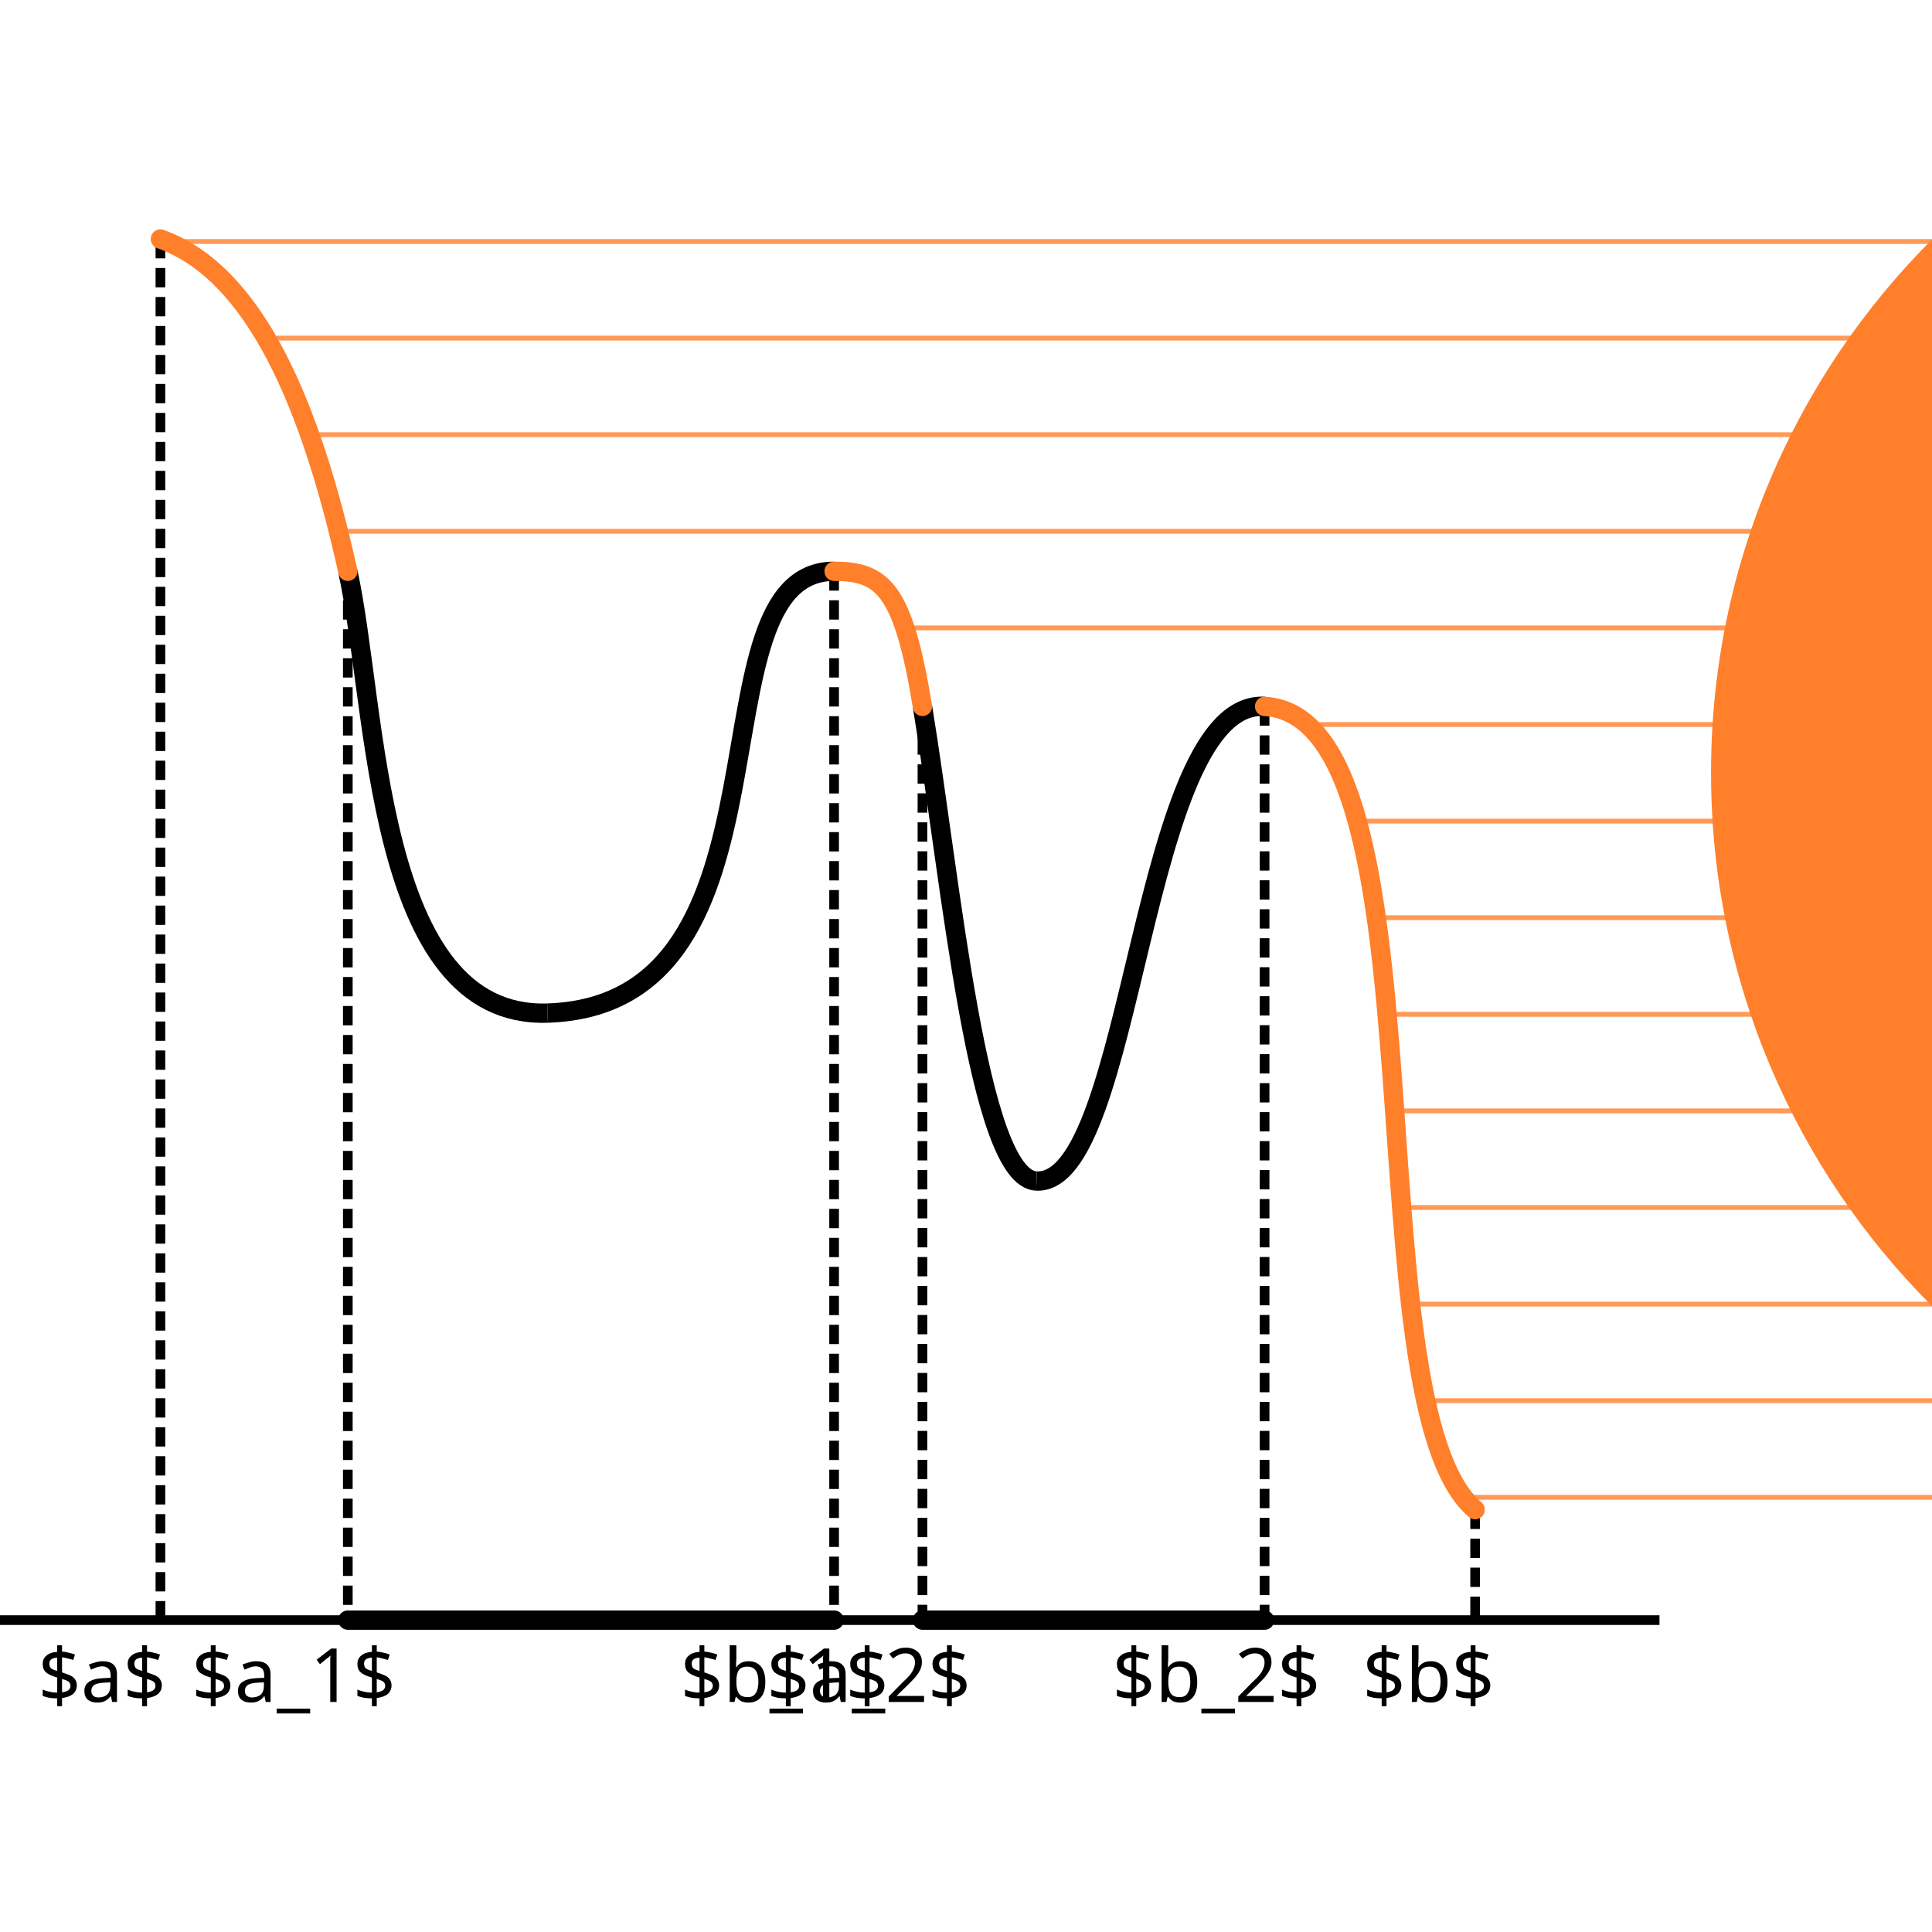
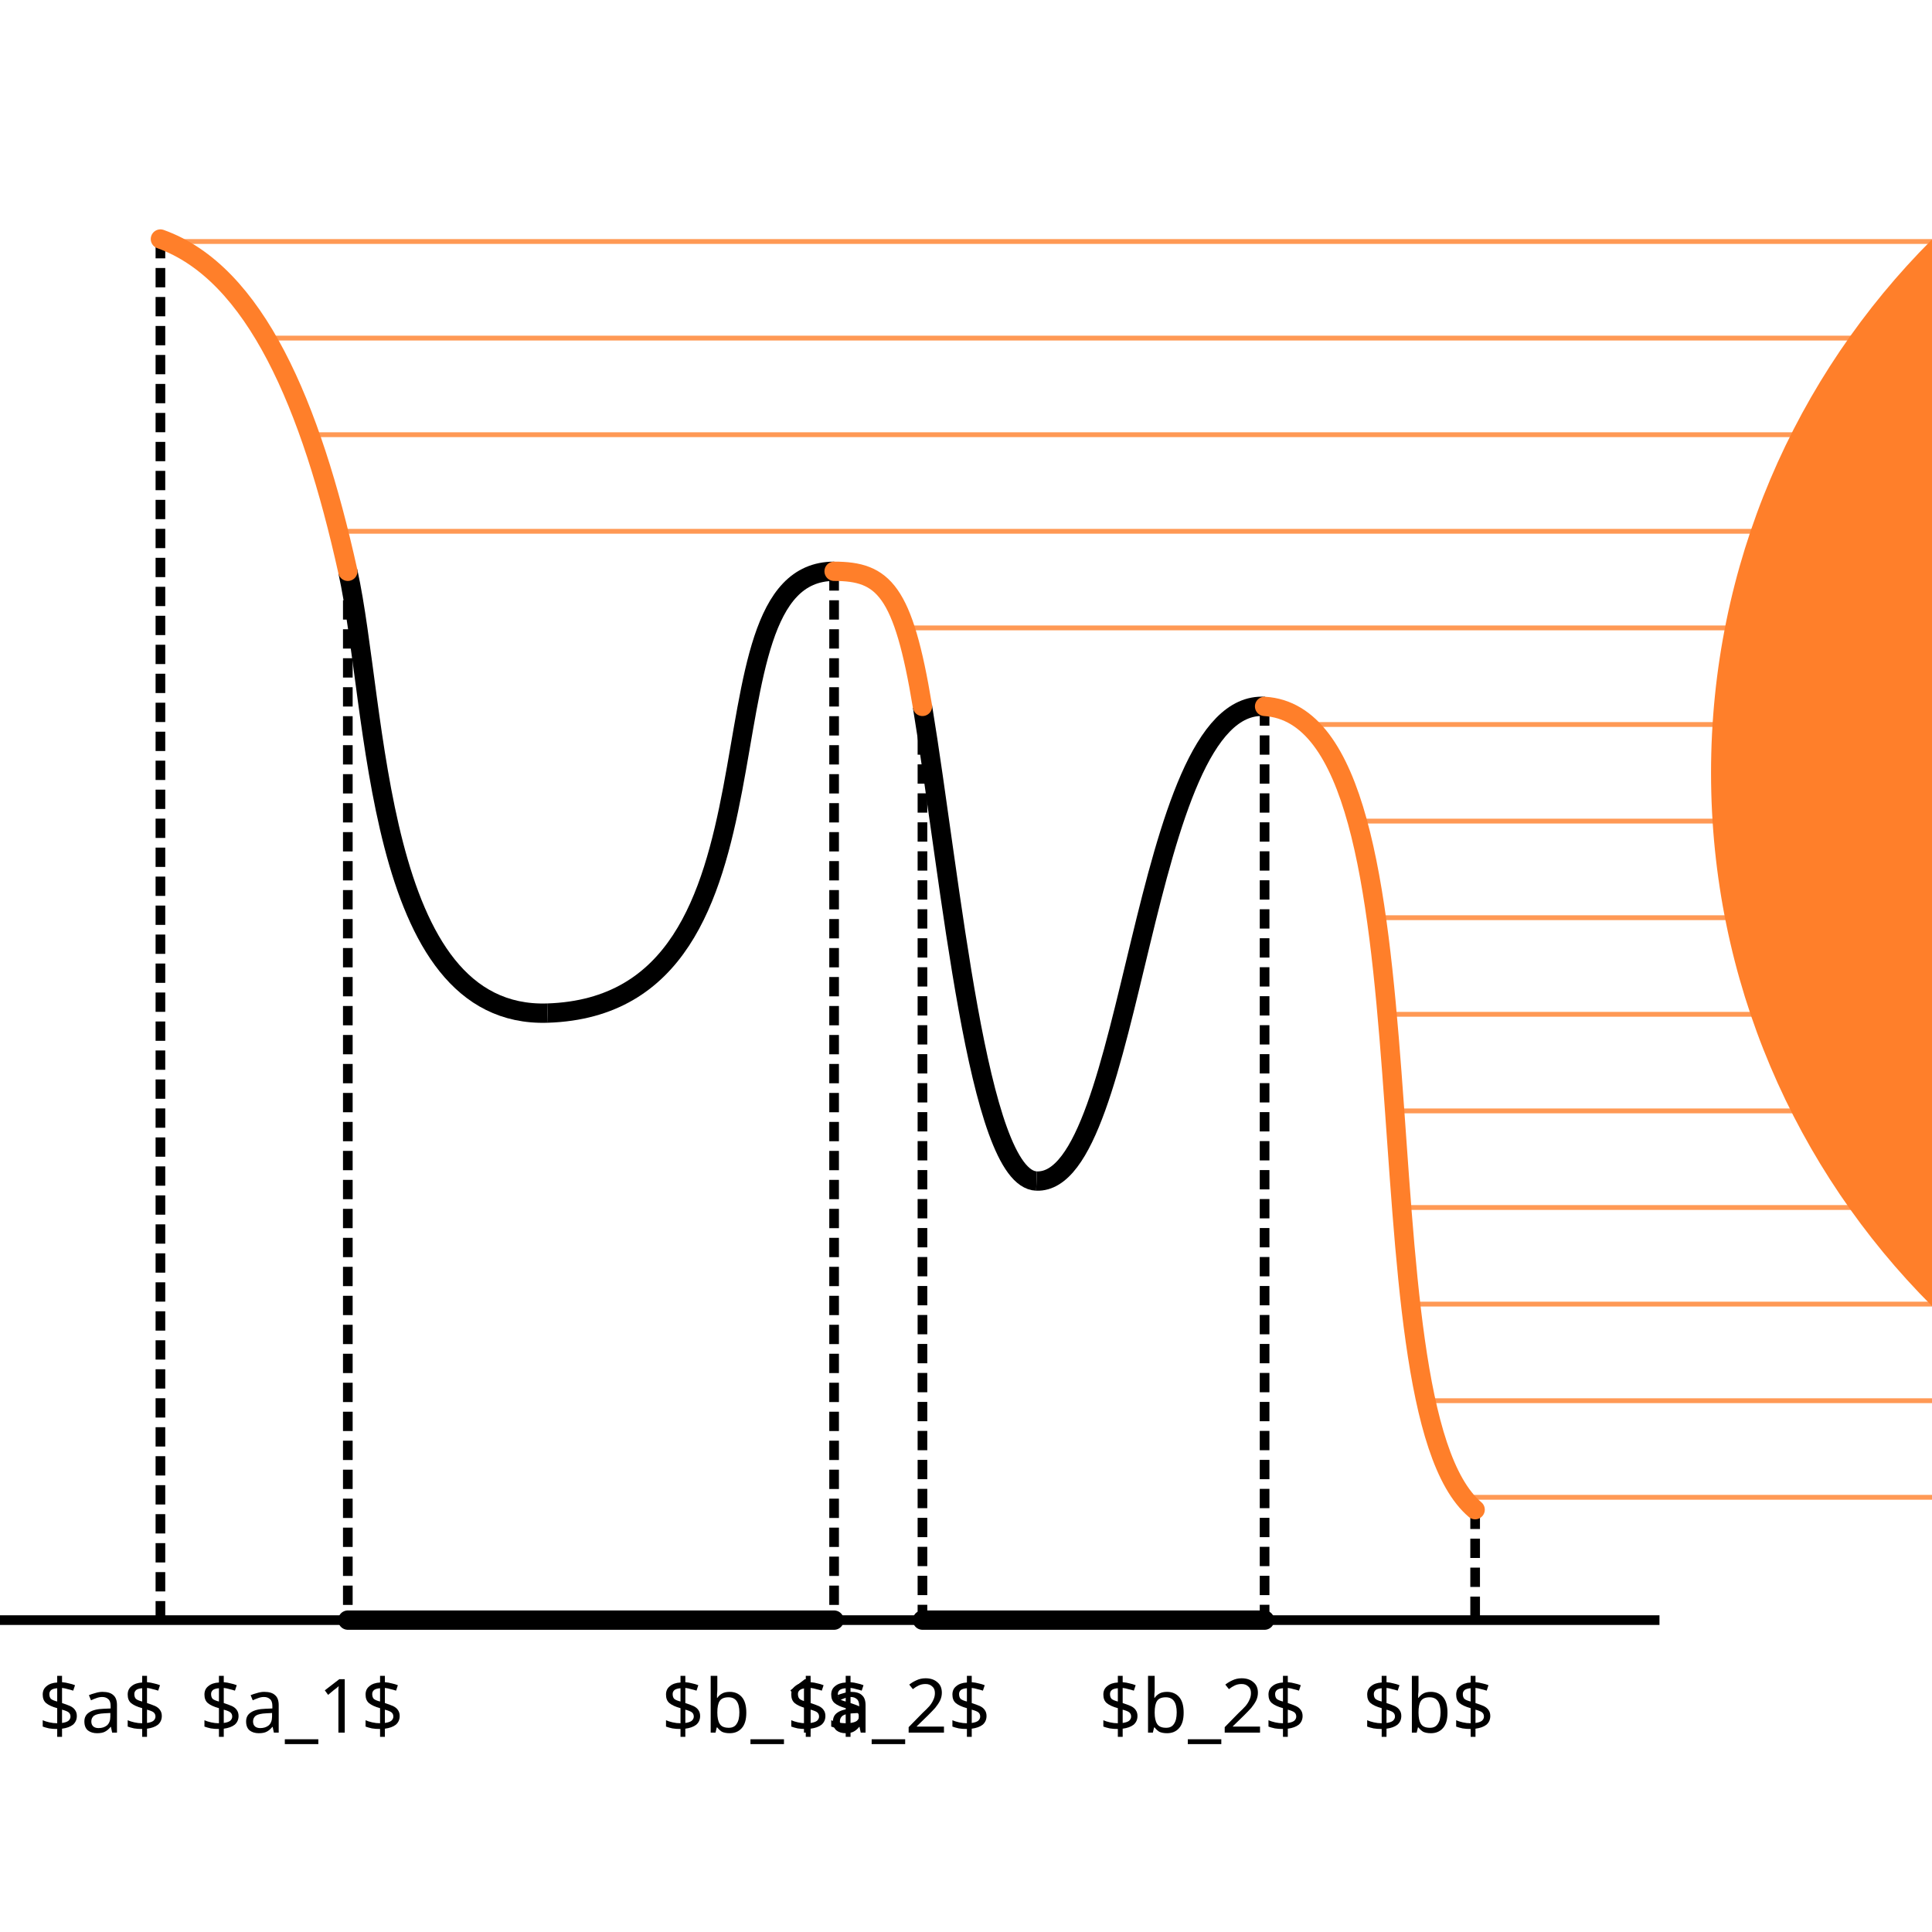
<svg xmlns="http://www.w3.org/2000/svg" width="100mm" height="100mm" viewBox="0 0 100 100" version="1.1" id="svg8">
  <defs id="defs2" />
  <g id="layer1" transform="translate(0,-197)">
    <path style="fill:none;fill-rule:evenodd;stroke:#000000;stroke-width:0.5;stroke-linecap:butt;stroke-linejoin:miter;stroke-miterlimit:4;stroke-dasharray:1, 0.5;stroke-dashoffset:0;stroke-opacity:1" d="m 8.303,209.372 0,71.485" id="path839" />
    <path style="fill:none;fill-rule:evenodd;stroke:#000000;stroke-width:0.5;stroke-linecap:butt;stroke-linejoin:miter;stroke-miterlimit:4;stroke-dasharray:1, 0.5;stroke-dashoffset:0;stroke-opacity:1" d="m 18.003,226.57 0,54.287" id="path843" />
    <path style="fill:none;fill-rule:evenodd;stroke:#000000;stroke-width:0.5;stroke-linecap:butt;stroke-linejoin:miter;stroke-miterlimit:4;stroke-dasharray:1, 0.5;stroke-dashoffset:0;stroke-opacity:1" d="m 43.173,226.57 0,54.287" id="path845" />
    <path style="fill:none;fill-rule:evenodd;stroke:#000000;stroke-width:0.5;stroke-linecap:butt;stroke-linejoin:miter;stroke-miterlimit:4;stroke-dasharray:1, 0.5;stroke-dashoffset:0;stroke-opacity:1" d="m 47.746,233.563 0,47.294" id="path847" />
    <path style="fill:none;fill-rule:evenodd;stroke:#000000;stroke-width:0.5;stroke-linecap:butt;stroke-linejoin:miter;stroke-miterlimit:4;stroke-dasharray:1, 0.5;stroke-dashoffset:0;stroke-opacity:1" d="m 65.455,233.563 0,47.294" id="path849" />
    <path style="fill:none;fill-rule:evenodd;stroke:#000000;stroke-width:0.5;stroke-linecap:butt;stroke-linejoin:miter;stroke-miterlimit:4;stroke-dasharray:1, 0.5;stroke-dashoffset:0;stroke-opacity:1" d="m 76.353,275.14 0,5.717" id="path851" />
    <g id="g911">
      <path id="path865" d="M 8.636,209.5 100,209.5" style="fill:none;fill-rule:evenodd;stroke:#ff9955;stroke-width:0.25;stroke-linecap:butt;stroke-linejoin:miter;stroke-opacity:1;stroke-miterlimit:4;stroke-dasharray:none" />
      <path style="fill:none;fill-rule:evenodd;stroke:#ff9955;stroke-width:0.25;stroke-linecap:butt;stroke-linejoin:miter;stroke-opacity:1;stroke-miterlimit:4;stroke-dasharray:none" d="M 13.778,214.5 100,214.5" id="path867" />
      <path style="fill:none;fill-rule:evenodd;stroke:#ff9955;stroke-width:0.25;stroke-linecap:butt;stroke-linejoin:miter;stroke-opacity:1;stroke-miterlimit:4;stroke-dasharray:none" d="M 16.032,219.5 100,219.5" id="path869" />
      <path id="path871" d="M 17.516,224.5 100,224.5" style="fill:none;fill-rule:evenodd;stroke:#ff9955;stroke-width:0.25;stroke-linecap:butt;stroke-linejoin:miter;stroke-opacity:1;stroke-miterlimit:4;stroke-dasharray:none" />
      <path style="fill:none;fill-rule:evenodd;stroke:#ff9955;stroke-width:0.25;stroke-linecap:butt;stroke-linejoin:miter;stroke-opacity:1;stroke-miterlimit:4;stroke-dasharray:none" d="M 46.866,229.5 100,229.5" id="path873" />
      <path id="path875" d="M 67.633,234.5 100,234.5" style="fill:none;fill-rule:evenodd;stroke:#ff9955;stroke-width:0.25;stroke-linecap:butt;stroke-linejoin:miter;stroke-opacity:1;stroke-miterlimit:4;stroke-dasharray:none" />
      <path id="path877" d="M 70.25,239.5 100,239.5" style="fill:none;fill-rule:evenodd;stroke:#ff9955;stroke-width:0.25;stroke-linecap:butt;stroke-linejoin:miter;stroke-opacity:1;stroke-miterlimit:4;stroke-dasharray:none" />
      <path style="fill:none;fill-rule:evenodd;stroke:#ff9955;stroke-width:0.25;stroke-linecap:butt;stroke-linejoin:miter;stroke-opacity:1;stroke-miterlimit:4;stroke-dasharray:none" d="M 71.237,244.5 100,244.5" id="path879" />
      <path id="path881" d="M 71.842,249.5 100,249.5" style="fill:none;fill-rule:evenodd;stroke:#ff9955;stroke-width:0.25;stroke-linecap:butt;stroke-linejoin:miter;stroke-opacity:1;stroke-miterlimit:4;stroke-dasharray:none" />
      <path style="fill:none;fill-rule:evenodd;stroke:#ff9955;stroke-width:0.25;stroke-linecap:butt;stroke-linejoin:miter;stroke-opacity:1;stroke-miterlimit:4;stroke-dasharray:none" d="M 72.187,254.5 100,254.5" id="path883" />
      <path style="fill:none;fill-rule:evenodd;stroke:#ff9955;stroke-width:0.25;stroke-linecap:butt;stroke-linejoin:miter;stroke-opacity:1;stroke-miterlimit:4;stroke-dasharray:none" d="M 72.55,259.5 100,259.5" id="path885" />
      <path id="path887" d="M 73.014,264.5 100,264.5" style="fill:none;fill-rule:evenodd;stroke:#ff9955;stroke-width:0.25;stroke-linecap:butt;stroke-linejoin:miter;stroke-opacity:1;stroke-miterlimit:4;stroke-dasharray:none" />
      <path style="fill:none;fill-rule:evenodd;stroke:#ff9955;stroke-width:0.25;stroke-linecap:butt;stroke-linejoin:miter;stroke-opacity:1;stroke-miterlimit:4;stroke-dasharray:none" d="M 73.798,269.5 100,269.5" id="path889" />
      <path id="path891" d="M 75.748,274.5 100,274.5" style="fill:none;fill-rule:evenodd;stroke:#ff9955;stroke-width:0.25;stroke-linecap:butt;stroke-linejoin:miter;stroke-opacity:1;stroke-miterlimit:4;stroke-dasharray:none" />
    </g>
    <path style="fill:none;fill-rule:evenodd;stroke:#000000;stroke-width:1;stroke-linecap:butt;stroke-linejoin:miter;stroke-miterlimit:4;stroke-dasharray:none;stroke-opacity:1" d="m 18.003,226.57 c 1.549,6.993 1.342,23.163 10.338,22.868" id="path833" />
    <path style="fill:none;fill-rule:evenodd;stroke:#000000;stroke-width:1;stroke-linecap:butt;stroke-linejoin:miter;stroke-miterlimit:4;stroke-dasharray:none;stroke-opacity:1" d="m 28.341,249.438 c 13.419,-0.441 7.194,-22.868 14.833,-22.868" id="path831" />
    <path style="fill:none;fill-rule:evenodd;stroke:#000000;stroke-width:1;stroke-linecap:butt;stroke-linejoin:miter;stroke-miterlimit:4;stroke-dasharray:none;stroke-opacity:1" d="m 47.746,233.563 c 1.493,9.057 2.847,24.455 5.904,24.568" id="path827" />
    <path style="fill:none;fill-rule:evenodd;stroke:#000000;stroke-width:1;stroke-linecap:butt;stroke-linejoin:miter;stroke-miterlimit:4;stroke-dasharray:none;stroke-opacity:1" d="m 53.651,258.131 c 5.092,0.189 5.335,-24.954 11.805,-24.568" id="path825" />
    <path style="fill:none;fill-rule:evenodd;stroke:#000000;stroke-width:0.5;stroke-linecap:butt;stroke-linejoin:miter;stroke-miterlimit:4;stroke-dasharray:none;stroke-opacity:1" d="M -1.238,280.857 H 85.894" id="path853" />
    <path style="fill:none;fill-rule:evenodd;stroke:#000000;stroke-width:1;stroke-linecap:round;stroke-linejoin:miter;stroke-miterlimit:4;stroke-dasharray:none;stroke-opacity:1" d="M 18.003,280.857 H 43.173" id="path855" />
    <path style="fill:none;fill-rule:evenodd;stroke:#000000;stroke-width:1;stroke-linecap:round;stroke-linejoin:miter;stroke-miterlimit:4;stroke-dasharray:none;stroke-opacity:1" d="M 47.746,280.857 H 65.455" id="path857" />
    <circle style="opacity:1;vector-effect:none;fill:#ff7f2a;fill-opacity:1;fill-rule:nonzero;stroke:none;stroke-width:2.117;stroke-linecap:round;stroke-linejoin:bevel;stroke-miterlimit:4;stroke-dasharray:none;stroke-dashoffset:4.535;stroke-opacity:1" id="path815" cx="127.589" cy="236.998" r="39.026" />
    <path style="fill:none;fill-rule:evenodd;stroke:#ff7f2a;stroke-width:1;stroke-linecap:round;stroke-linejoin:miter;stroke-miterlimit:4;stroke-dasharray:none;stroke-opacity:1" d="m 43.173,226.57 c 2.551,0 3.58,0.966 4.573,6.993" id="path829" />
    <path style="fill:none;fill-rule:evenodd;stroke:#ff7f2a;stroke-width:1;stroke-linecap:round;stroke-linejoin:miter;stroke-miterlimit:4;stroke-dasharray:none;stroke-opacity:1" d="m 8.303,209.372 c 4.911,1.754 7.8,8.621 9.7,17.198" id="path835" />
    <path style="fill:none;fill-rule:evenodd;stroke:#ff7f2a;stroke-width:1;stroke-linecap:round;stroke-linejoin:miter;stroke-miterlimit:4;stroke-dasharray:none;stroke-opacity:1" d="m 65.455,233.563 c 9.505,0.567 4.427,36.097 10.898,41.577" id="path817" />
-     <text xml:space="preserve" style="font-style:normal;font-variant:normal;font-weight:normal;font-stretch:normal;font-size:3.881px;line-height:125%;font-family:sans-serif;-inkscape-font-specification:'sans-serif, Normal';font-variant-ligatures:normal;font-variant-caps:normal;font-variant-numeric:normal;font-feature-settings:normal;text-align:center;letter-spacing:0px;word-spacing:0px;writing-mode:lr-tb;text-anchor:middle;fill:#000000;fill-opacity:1;stroke:none;stroke-width:0.265px;stroke-linecap:butt;stroke-linejoin:miter;stroke-opacity:1" x="7.805" y="285.094" id="text915">
-       <tspan id="tspan913" x="7.805" y="285.094" style="font-style:normal;font-variant:normal;font-weight:normal;font-stretch:normal;font-size:3.881px;font-family:sans-serif;-inkscape-font-specification:'sans-serif, Normal';font-variant-ligatures:normal;font-variant-caps:normal;font-variant-numeric:normal;font-feature-settings:normal;text-align:center;writing-mode:lr-tb;text-anchor:middle;stroke-width:0.265px">$a$</tspan>
+     <text xml:space="preserve" style="font-style:normal;font-variant:normal;font-weight:normal;font-stretch:normal;font-size:3.881px;line-height:125%;font-family:sans-serif;-inkscape-font-specification:'sans-serif, Normal';font-variant-ligatures:normal;font-variant-caps:normal;font-variant-numeric:normal;font-feature-settings:normal;text-align:center;letter-spacing:0px;word-spacing:0px;writing-mode:lr-tb;text-anchor:middle;fill:#000000;fill-opacity:1;stroke:none;stroke-width:0.265px;stroke-linecap:butt;stroke-linejoin:miter;stroke-opacity:1" x="7.805" y="286.681" id="text915">
+       <tspan id="tspan913" x="7.805" y="286.681" style="font-style:normal;font-variant:normal;font-weight:normal;font-stretch:normal;font-size:3.881px;font-family:sans-serif;-inkscape-font-specification:'sans-serif, Normal';font-variant-ligatures:normal;font-variant-caps:normal;font-variant-numeric:normal;font-feature-settings:normal;text-align:center;writing-mode:lr-tb;text-anchor:middle;stroke-width:0.265px">$a$</tspan>
    </text>
-     <text id="text919" y="285.094" x="17.727" style="font-style:normal;font-variant:normal;font-weight:normal;font-stretch:normal;font-size:3.881px;line-height:125%;font-family:sans-serif;-inkscape-font-specification:'sans-serif, Normal';font-variant-ligatures:normal;font-variant-caps:normal;font-variant-numeric:normal;font-feature-settings:normal;text-align:center;letter-spacing:0px;word-spacing:0px;writing-mode:lr-tb;text-anchor:middle;fill:#000000;fill-opacity:1;stroke:none;stroke-width:0.265px;stroke-linecap:butt;stroke-linejoin:miter;stroke-opacity:1" xml:space="preserve">
-       <tspan id="tspan945" x="17.727" y="285.094">$a_1$</tspan>
+     <text id="text919" y="286.681" x="18.148" style="font-style:normal;font-variant:normal;font-weight:normal;font-stretch:normal;font-size:3.881px;line-height:125%;font-family:sans-serif;-inkscape-font-specification:'sans-serif, Normal';font-variant-ligatures:normal;font-variant-caps:normal;font-variant-numeric:normal;font-feature-settings:normal;text-align:center;letter-spacing:0px;word-spacing:0px;writing-mode:lr-tb;text-anchor:middle;fill:#000000;fill-opacity:1;stroke:none;stroke-width:0.265px;stroke-linecap:butt;stroke-linejoin:miter;stroke-opacity:1" xml:space="preserve">
+       <tspan id="tspan945" x="18.148" y="286.681">$a_1$</tspan>
    </text>
-     <text xml:space="preserve" style="font-style:normal;font-variant:normal;font-weight:normal;font-stretch:normal;font-size:3.881px;line-height:125%;font-family:sans-serif;-inkscape-font-specification:'sans-serif, Normal';font-variant-ligatures:normal;font-variant-caps:normal;font-variant-numeric:normal;font-feature-settings:normal;text-align:center;letter-spacing:0px;word-spacing:0px;writing-mode:lr-tb;text-anchor:middle;fill:#000000;fill-opacity:1;stroke:none;stroke-width:0.265px;stroke-linecap:butt;stroke-linejoin:miter;stroke-opacity:1" x="43.127" y="285.094" id="text923">
-       <tspan id="tspan943" x="43.127" y="285.094">$b_1$</tspan>
+     <text xml:space="preserve" style="font-style:normal;font-variant:normal;font-weight:normal;font-stretch:normal;font-size:3.881px;line-height:125%;font-family:sans-serif;-inkscape-font-specification:'sans-serif, Normal';font-variant-ligatures:normal;font-variant-caps:normal;font-variant-numeric:normal;font-feature-settings:normal;text-align:center;letter-spacing:0px;word-spacing:0px;writing-mode:lr-tb;text-anchor:middle;fill:#000000;fill-opacity:1;stroke:none;stroke-width:0.265px;stroke-linecap:butt;stroke-linejoin:miter;stroke-opacity:1" x="42.145" y="286.681" id="text923">
+       <tspan id="tspan943" x="42.145" y="286.681">$b_1$</tspan>
    </text>
-     <text id="text927" y="285.094" x="47.493" style="font-style:normal;font-variant:normal;font-weight:normal;font-stretch:normal;font-size:3.881px;line-height:125%;font-family:sans-serif;-inkscape-font-specification:'sans-serif, Normal';font-variant-ligatures:normal;font-variant-caps:normal;font-variant-numeric:normal;font-feature-settings:normal;text-align:center;letter-spacing:0px;word-spacing:0px;writing-mode:lr-tb;text-anchor:middle;fill:#000000;fill-opacity:1;stroke:none;stroke-width:0.265px;stroke-linecap:butt;stroke-linejoin:miter;stroke-opacity:1" xml:space="preserve">
-       <tspan id="tspan941" x="47.493" y="285.094">$a_2$</tspan>
+     <text id="text927" y="286.681" x="48.522" style="font-style:normal;font-variant:normal;font-weight:normal;font-stretch:normal;font-size:3.881px;line-height:125%;font-family:sans-serif;-inkscape-font-specification:'sans-serif, Normal';font-variant-ligatures:normal;font-variant-caps:normal;font-variant-numeric:normal;font-feature-settings:normal;text-align:center;letter-spacing:0px;word-spacing:0px;writing-mode:lr-tb;text-anchor:middle;fill:#000000;fill-opacity:1;stroke:none;stroke-width:0.265px;stroke-linecap:butt;stroke-linejoin:miter;stroke-opacity:1" xml:space="preserve">
+       <tspan id="tspan941" x="48.522" y="286.681">$a_2$</tspan>
    </text>
-     <text xml:space="preserve" style="font-style:normal;font-variant:normal;font-weight:normal;font-stretch:normal;font-size:3.881px;line-height:125%;font-family:sans-serif;-inkscape-font-specification:'sans-serif, Normal';font-variant-ligatures:normal;font-variant-caps:normal;font-variant-numeric:normal;font-feature-settings:normal;text-align:center;letter-spacing:0px;word-spacing:0px;writing-mode:lr-tb;text-anchor:middle;fill:#000000;fill-opacity:1;stroke:none;stroke-width:0.265px;stroke-linecap:butt;stroke-linejoin:miter;stroke-opacity:1" x="65.484" y="285.094" id="text931">
-       <tspan id="tspan939" x="65.484" y="285.094">$b_2$</tspan>
+     <text xml:space="preserve" style="font-style:normal;font-variant:normal;font-weight:normal;font-stretch:normal;font-size:3.881px;line-height:125%;font-family:sans-serif;-inkscape-font-specification:'sans-serif, Normal';font-variant-ligatures:normal;font-variant-caps:normal;font-variant-numeric:normal;font-feature-settings:normal;text-align:center;letter-spacing:0px;word-spacing:0px;writing-mode:lr-tb;text-anchor:middle;fill:#000000;fill-opacity:1;stroke:none;stroke-width:0.265px;stroke-linecap:butt;stroke-linejoin:miter;stroke-opacity:1" x="64.783" y="286.681" id="text931">
+       <tspan id="tspan939" x="64.783" y="286.681">$b_2$</tspan>
    </text>
-     <text id="text935" y="285.094" x="76.465" style="font-style:normal;font-variant:normal;font-weight:normal;font-stretch:normal;font-size:3.881px;line-height:125%;font-family:sans-serif;-inkscape-font-specification:'sans-serif, Normal';font-variant-ligatures:normal;font-variant-caps:normal;font-variant-numeric:normal;font-feature-settings:normal;text-align:center;letter-spacing:0px;word-spacing:0px;writing-mode:lr-tb;text-anchor:middle;fill:#000000;fill-opacity:1;stroke:none;stroke-width:0.265px;stroke-linecap:butt;stroke-linejoin:miter;stroke-opacity:1" xml:space="preserve">
-       <tspan id="tspan937" x="76.465" y="285.094">$b$</tspan>
+     <text id="text935" y="286.681" x="76.465" style="font-style:normal;font-variant:normal;font-weight:normal;font-stretch:normal;font-size:3.881px;line-height:125%;font-family:sans-serif;-inkscape-font-specification:'sans-serif, Normal';font-variant-ligatures:normal;font-variant-caps:normal;font-variant-numeric:normal;font-feature-settings:normal;text-align:center;letter-spacing:0px;word-spacing:0px;writing-mode:lr-tb;text-anchor:middle;fill:#000000;fill-opacity:1;stroke:none;stroke-width:0.265px;stroke-linecap:butt;stroke-linejoin:miter;stroke-opacity:1" xml:space="preserve">
+       <tspan id="tspan937" x="76.465" y="286.681">$b$</tspan>
    </text>
  </g>
</svg>
